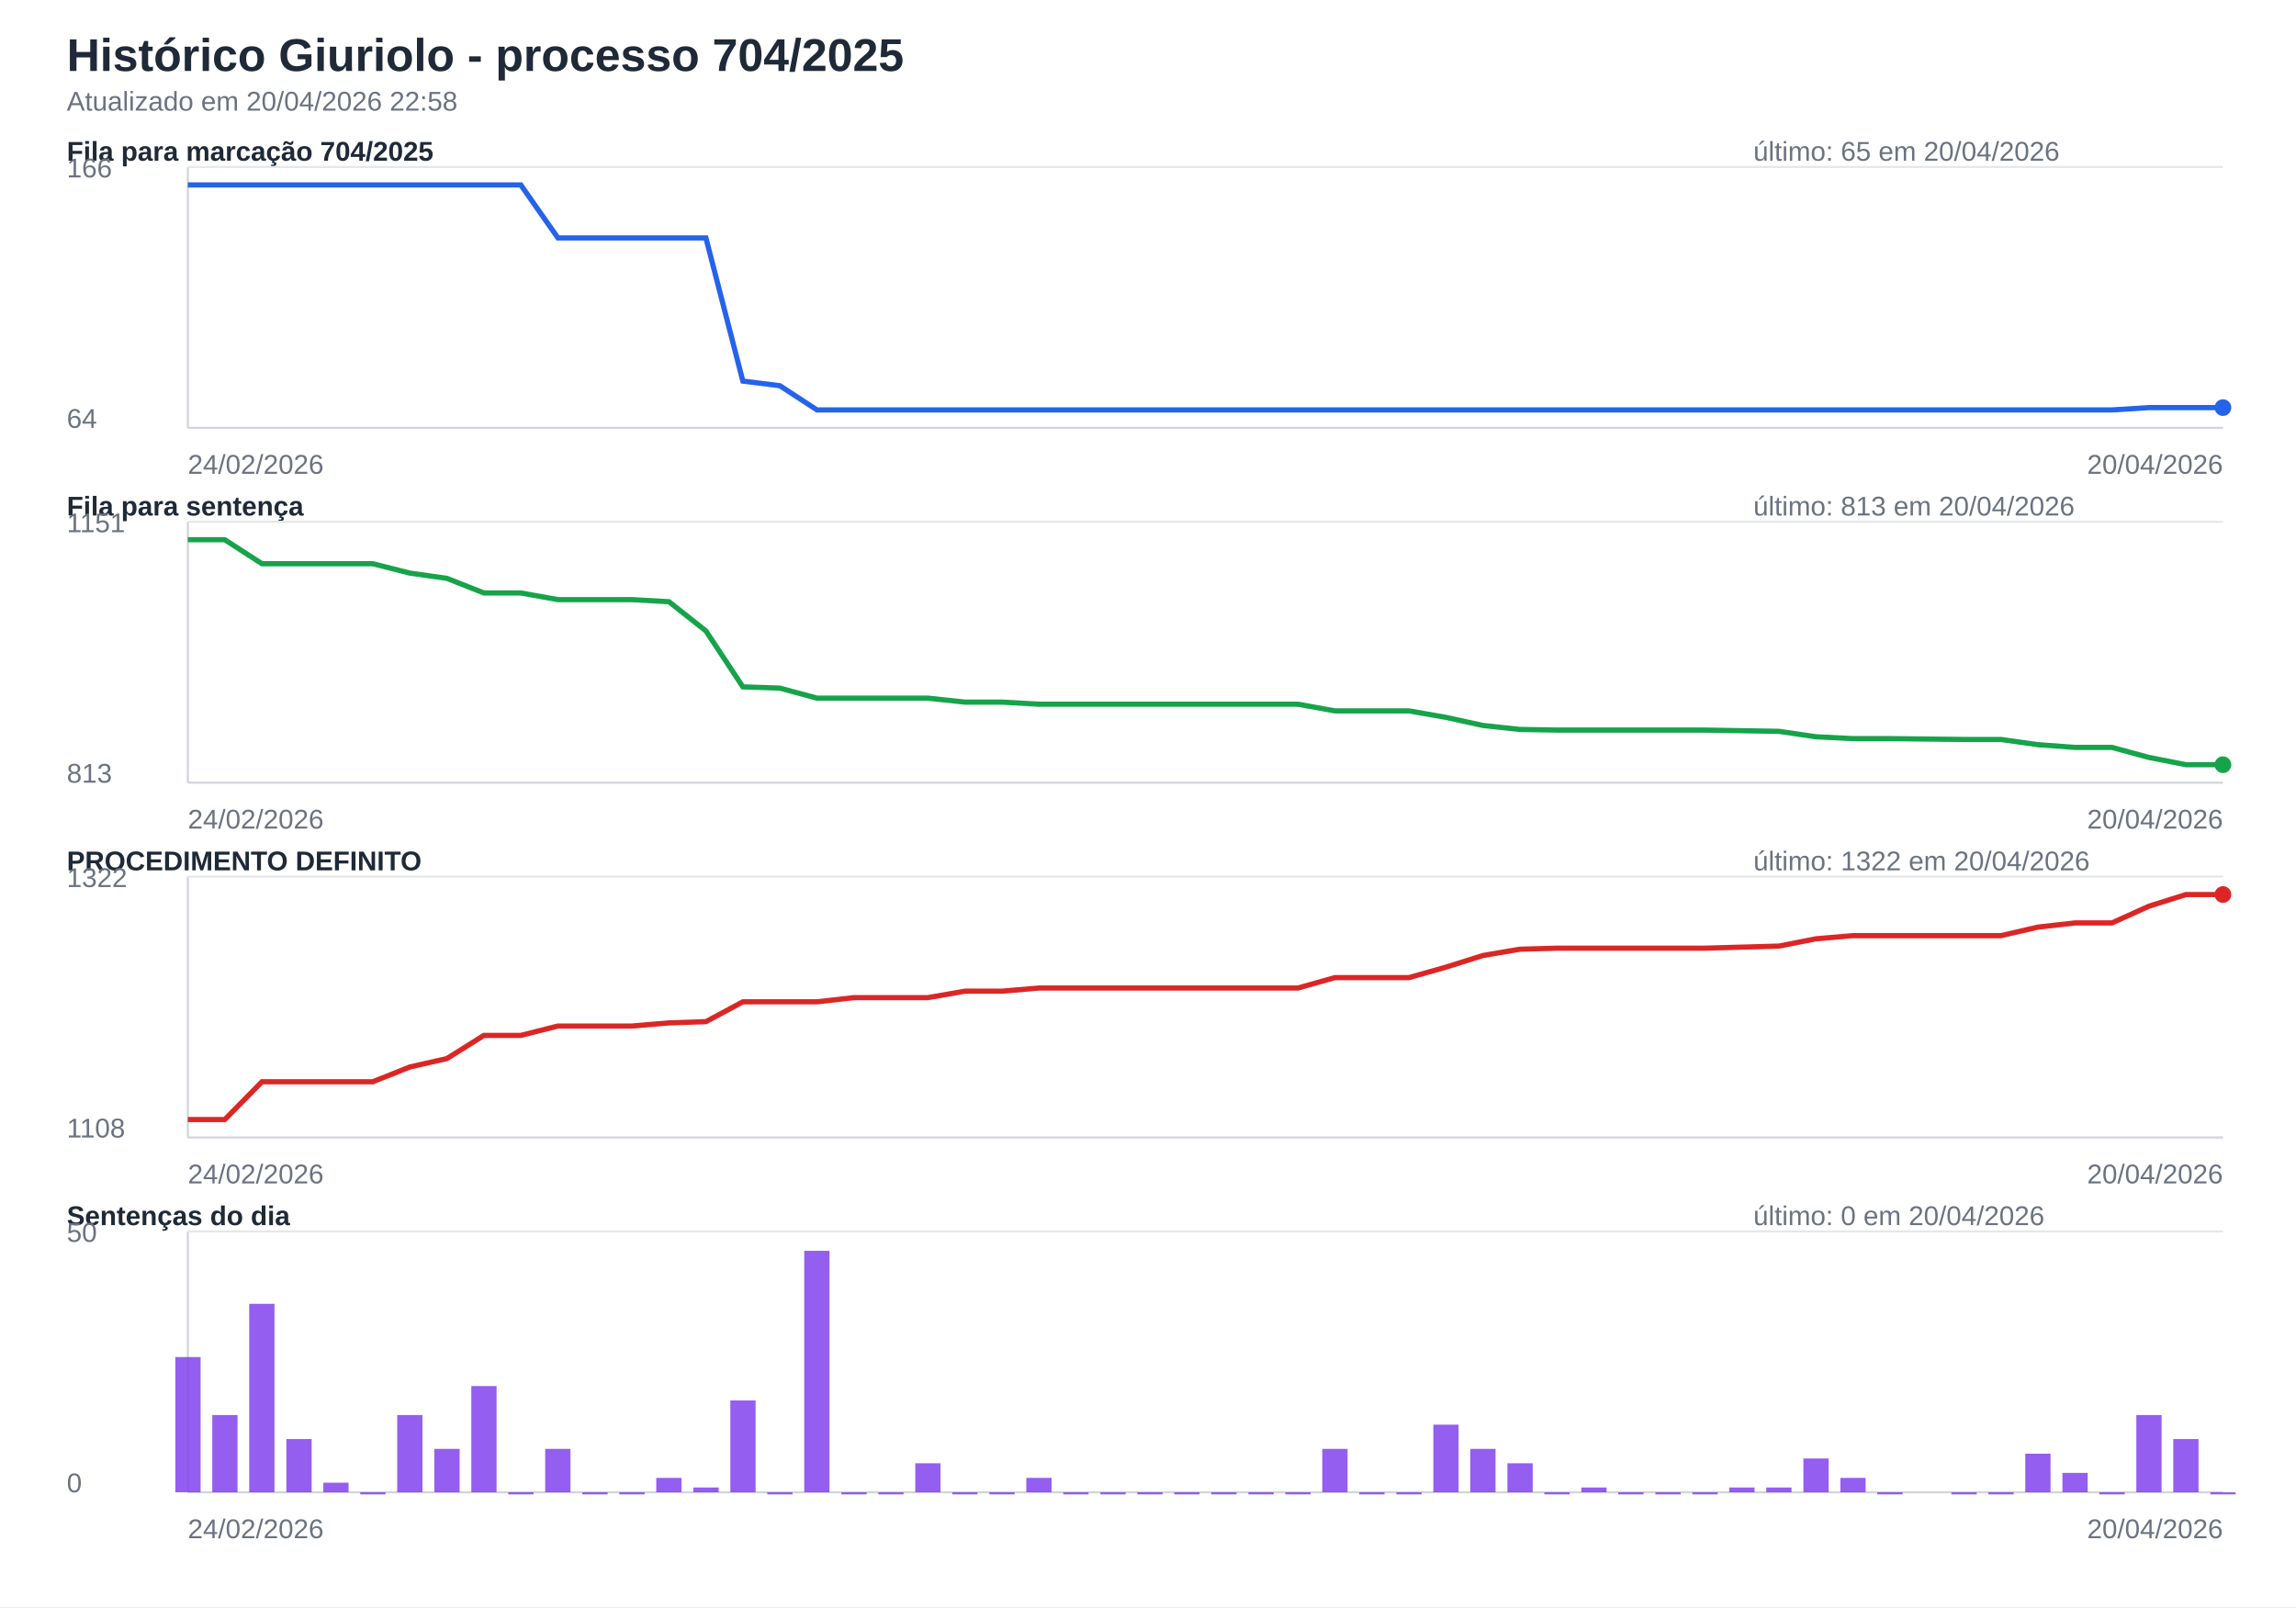
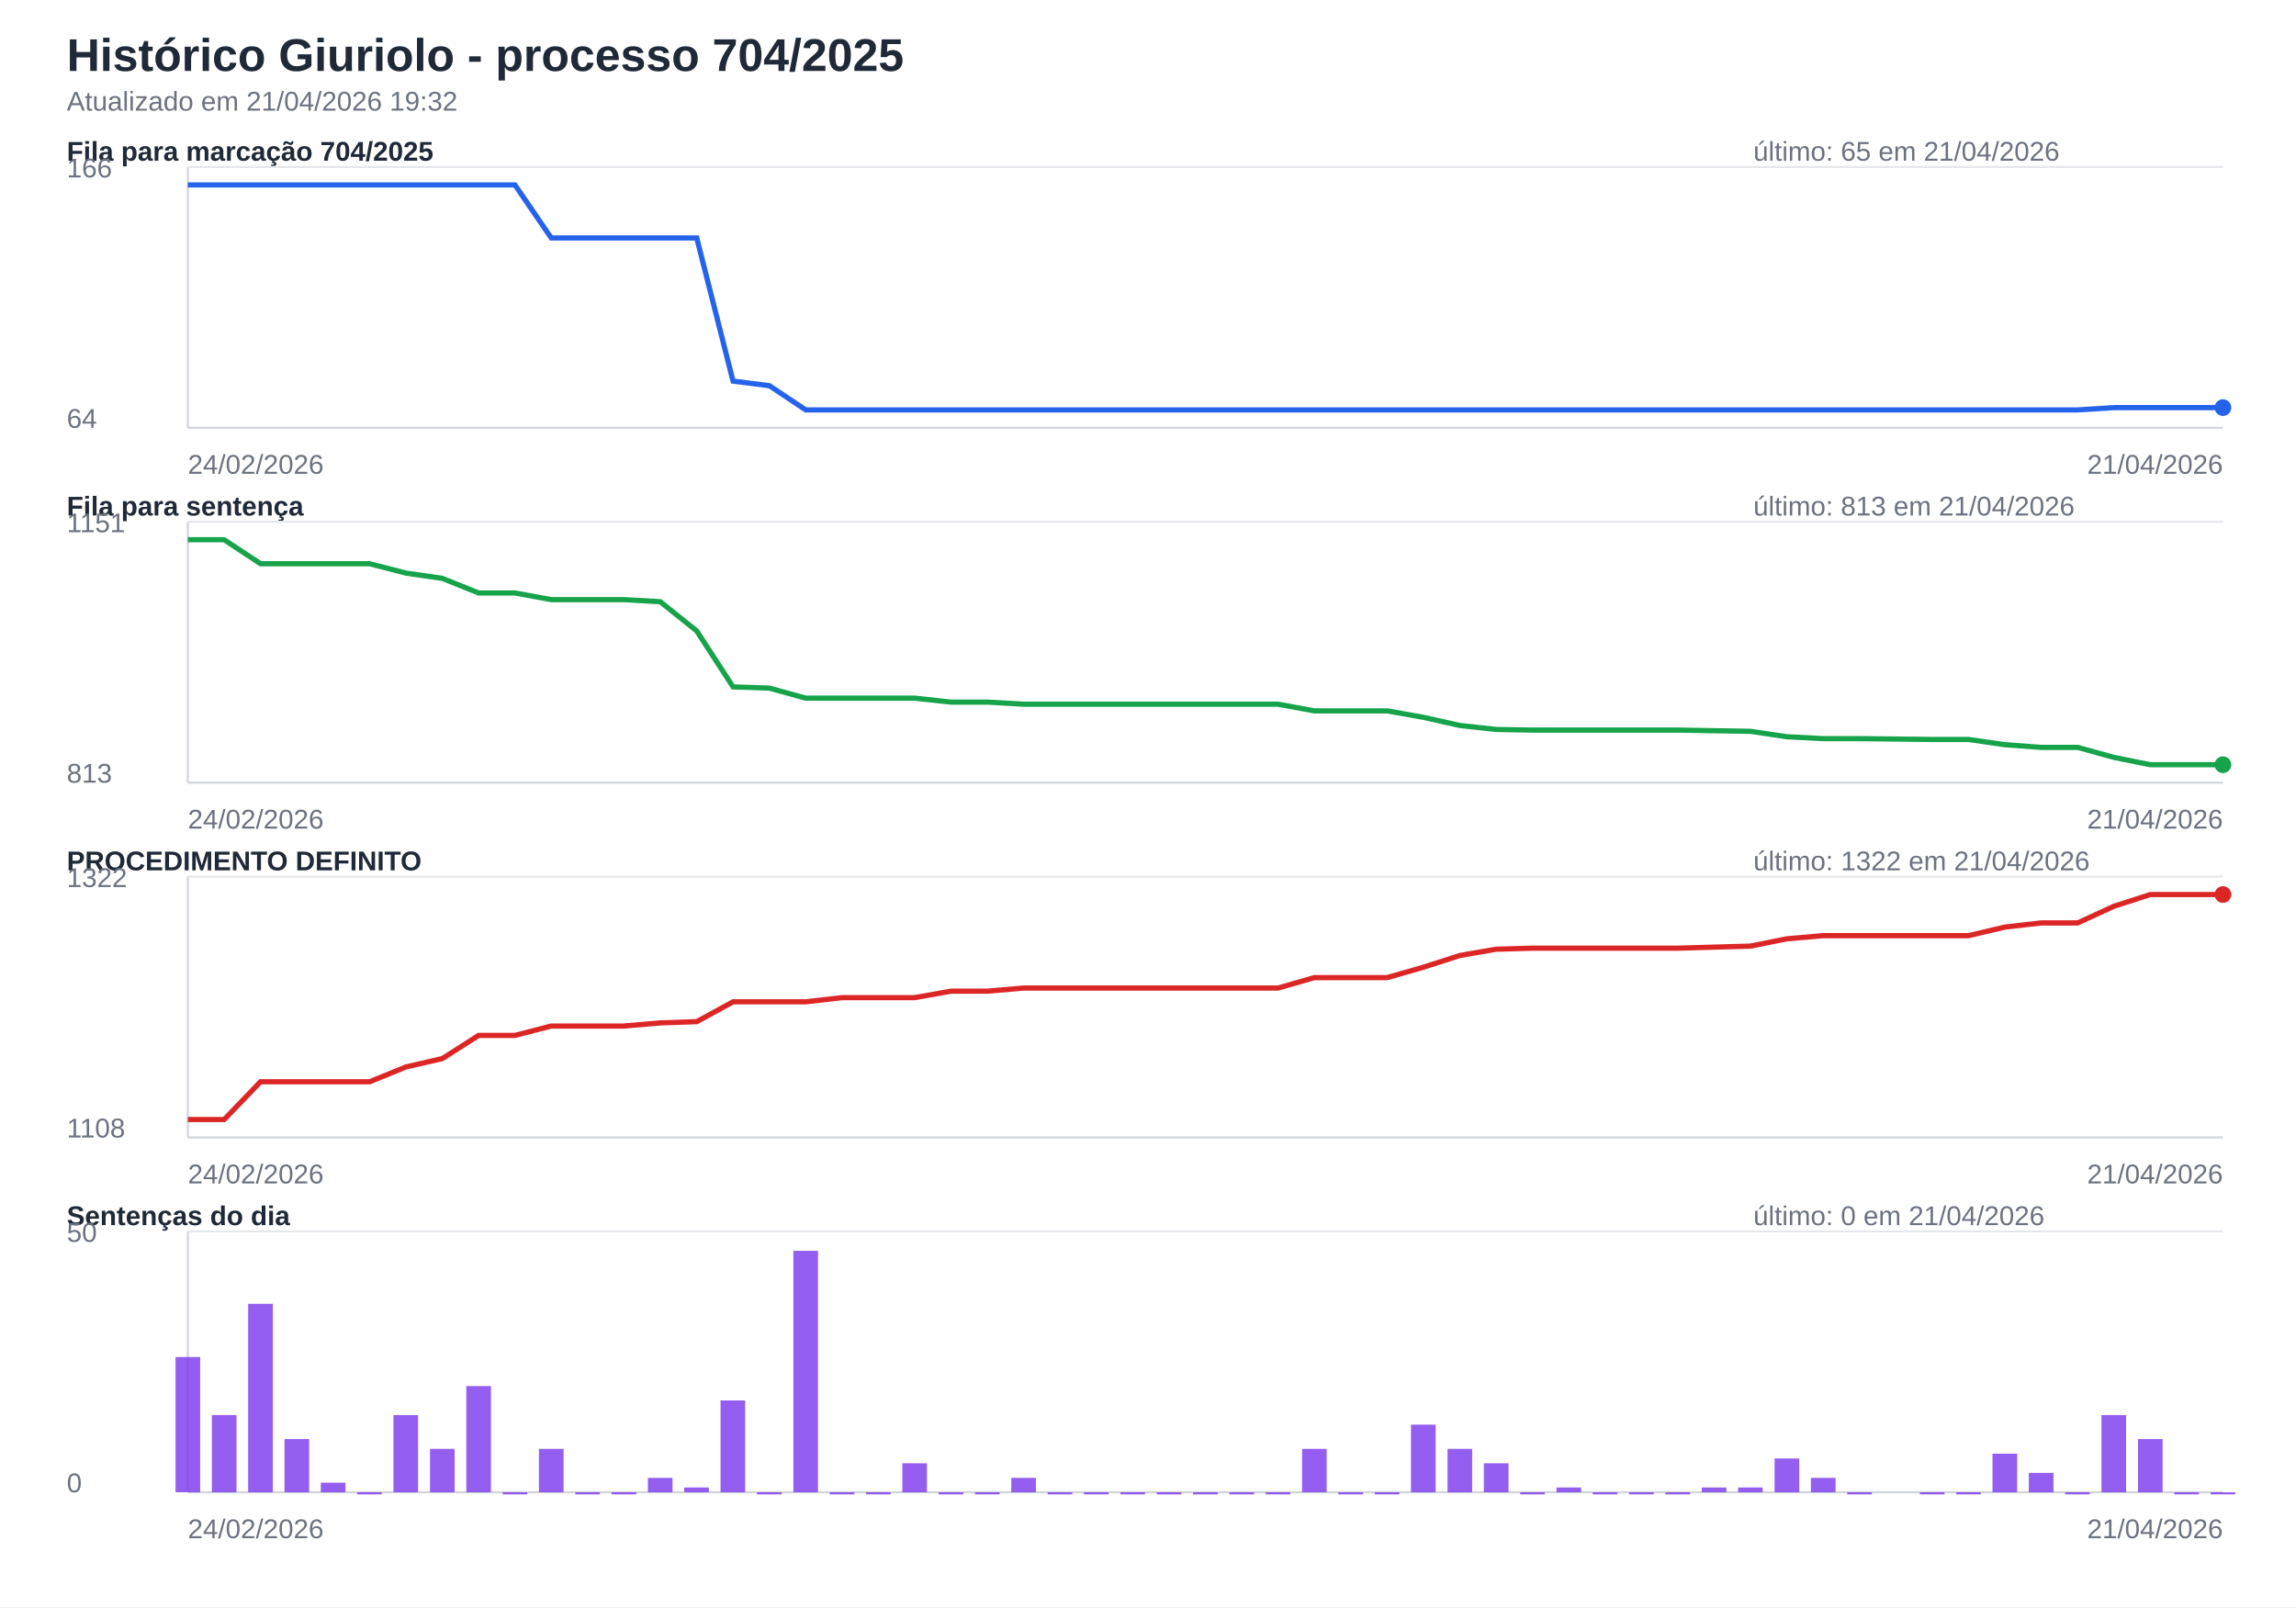
<svg xmlns="http://www.w3.org/2000/svg" width="1100" height="770" viewBox="0 0 1100 770">
  <rect width="100%" height="100%" fill="#ffffff" />
  <style>text{font-family:Segoe UI,Arial,sans-serif;font-size:13px;fill:#1f2937}.titulo{font-size:22px;font-weight:700}.sub{fill:#6b7280}.eixo{stroke:#d1d5db;stroke-width:1}.grade{stroke:#e5e7eb;stroke-width:1}.linha{fill:none;stroke-width:2.5}.barra{opacity:.82}</style>
  <text class="titulo" x="32" y="34">Histórico Giuriolo - processo 704/2025</text>
-   <text class="sub" x="32" y="53">Atualizado em 20/04/2026 22:58</text>
+   <text class="sub" x="32" y="53">Atualizado em 21/04/2026 19:32</text>
  <text x="32" y="77" font-weight="700">Fila para marcação 704/2025</text>
-   <text class="sub" x="840" y="77">último: 65 em 20/04/2026</text>
+   <text class="sub" x="840" y="77">último: 65 em 21/04/2026</text>
  <line class="eixo" x1="90" y1="205" x2="1065" y2="205" />
  <line class="eixo" x1="90" y1="80" x2="90" y2="205" />
  <line class="grade" x1="90" y1="80" x2="1065" y2="80" />
  <text class="sub" x="32" y="85">166</text>
  <text class="sub" x="32" y="205">64</text>
-   <path class="linha" stroke="#2563eb" d="M90.0,88.6 L107.7,88.6 L125.5,88.6 L143.2,88.6 L160.9,88.6 L178.6,88.6 L196.4,88.6 L214.1,88.6 L231.8,88.6 L249.5,88.6 L267.3,114.0 L285.0,114.0 L302.7,114.0 L320.5,114.0 L338.2,114.0 L355.9,182.6 L373.6,184.8 L391.4,196.4 L409.1,196.4 L426.8,196.4 L444.5,196.4 L462.3,196.4 L480.0,196.4 L497.7,196.4 L515.5,196.4 L533.2,196.4 L550.9,196.4 L568.6,196.4 L586.4,196.4 L604.1,196.4 L621.8,196.4 L639.5,196.4 L657.3,196.4 L675.0,196.4 L692.7,196.4 L710.5,196.4 L728.2,196.4 L745.9,196.4 L763.6,196.4 L781.4,196.4 L799.1,196.4 L816.8,196.4 L834.5,196.4 L852.3,196.4 L870.0,196.4 L887.7,196.4 L905.5,196.4 L940.9,196.4 L958.6,196.4 L976.4,196.4 L994.1,196.4 L1011.8,196.4 L1029.5,195.3 L1047.3,195.3 L1065.0,195.3" />
+   <path class="linha" stroke="#2563eb" d="M90.0,88.6 L107.4,88.6 L124.8,88.6 L142.2,88.6 L159.6,88.6 L177.1,88.6 L194.5,88.6 L211.9,88.6 L229.3,88.6 L246.7,88.6 L264.1,114.0 L281.5,114.0 L298.9,114.0 L316.3,114.0 L333.8,114.0 L351.2,182.6 L368.6,184.8 L386.0,196.4 L403.4,196.4 L420.8,196.4 L438.2,196.4 L455.6,196.4 L473.0,196.4 L490.4,196.4 L507.9,196.4 L525.3,196.4 L542.7,196.4 L560.1,196.4 L577.5,196.4 L594.9,196.4 L612.3,196.4 L629.7,196.4 L647.1,196.4 L664.6,196.4 L682.0,196.4 L699.4,196.4 L716.8,196.4 L734.2,196.4 L751.6,196.4 L769.0,196.4 L786.4,196.4 L803.8,196.4 L821.2,196.4 L838.7,196.4 L856.1,196.4 L873.5,196.4 L890.9,196.4 L925.7,196.4 L943.1,196.4 L960.5,196.4 L977.9,196.4 L995.4,196.4 L1012.8,195.3 L1030.2,195.3 L1047.6,195.3 L1065.0,195.3" />
  <circle cx="1065.0" cy="195.3" r="4" fill="#2563eb" />
  <text class="sub" x="90" y="227">24/02/2026</text>
-   <text class="sub" text-anchor="end" x="1065" y="227">20/04/2026</text>
+   <text class="sub" text-anchor="end" x="1065" y="227">21/04/2026</text>
  <text x="32" y="247" font-weight="700">Fila para sentença</text>
-   <text class="sub" x="840" y="247">último: 813 em 20/04/2026</text>
+   <text class="sub" x="840" y="247">último: 813 em 21/04/2026</text>
  <line class="eixo" x1="90" y1="375" x2="1065" y2="375" />
  <line class="eixo" x1="90" y1="250" x2="90" y2="375" />
  <line class="grade" x1="90" y1="250" x2="1065" y2="250" />
  <text class="sub" x="32" y="255">1151</text>
  <text class="sub" x="32" y="375">813</text>
-   <path class="linha" stroke="#16a34a" d="M90.0,258.6 L107.7,258.6 L125.5,270.1 L143.2,270.1 L160.9,270.1 L178.6,270.1 L196.4,274.6 L214.1,277.1 L231.8,284.1 L249.5,284.1 L267.3,287.3 L285.0,287.3 L302.7,287.3 L320.5,288.3 L338.2,302.3 L355.9,329.1 L373.6,329.7 L391.4,334.5 L409.1,334.5 L426.8,334.5 L444.5,334.5 L462.3,336.4 L480.0,336.4 L497.7,337.4 L515.5,337.4 L533.2,337.4 L550.9,337.4 L568.6,337.4 L586.4,337.4 L604.1,337.4 L621.8,337.4 L639.5,340.6 L657.3,340.6 L675.0,340.6 L692.7,343.7 L710.5,347.6 L728.2,349.5 L745.9,349.8 L763.6,349.8 L781.4,349.8 L799.1,349.8 L816.8,349.8 L834.5,350.1 L852.3,350.4 L870.0,353.0 L887.7,353.9 L905.5,353.9 L940.9,354.3 L958.6,354.3 L976.4,356.8 L994.1,358.1 L1011.8,358.1 L1029.5,362.9 L1047.3,366.4 L1065.0,366.4" />
+   <path class="linha" stroke="#16a34a" d="M90.0,258.6 L107.4,258.6 L124.8,270.1 L142.2,270.1 L159.6,270.1 L177.1,270.1 L194.5,274.6 L211.9,277.1 L229.3,284.1 L246.7,284.1 L264.1,287.3 L281.5,287.3 L298.9,287.3 L316.3,288.3 L333.8,302.3 L351.2,329.1 L368.6,329.7 L386.0,334.5 L403.4,334.5 L420.8,334.5 L438.2,334.5 L455.6,336.4 L473.0,336.4 L490.4,337.4 L507.9,337.4 L525.3,337.4 L542.7,337.4 L560.1,337.4 L577.5,337.4 L594.9,337.4 L612.3,337.4 L629.7,340.6 L647.1,340.6 L664.6,340.6 L682.0,343.7 L699.4,347.6 L716.8,349.5 L734.2,349.8 L751.6,349.8 L769.0,349.8 L786.4,349.8 L803.8,349.8 L821.2,350.1 L838.7,350.4 L856.1,353.0 L873.5,353.9 L890.9,353.9 L925.7,354.3 L943.1,354.3 L960.5,356.8 L977.9,358.1 L995.4,358.1 L1012.8,362.9 L1030.2,366.4 L1047.6,366.4 L1065.0,366.4" />
  <circle cx="1065.0" cy="366.4" r="4" fill="#16a34a" />
  <text class="sub" x="90" y="397">24/02/2026</text>
-   <text class="sub" text-anchor="end" x="1065" y="397">20/04/2026</text>
+   <text class="sub" text-anchor="end" x="1065" y="397">21/04/2026</text>
  <text x="32" y="417" font-weight="700">PROCEDIMENTO DEFINITO</text>
-   <text class="sub" x="840" y="417">último: 1322 em 20/04/2026</text>
+   <text class="sub" x="840" y="417">último: 1322 em 21/04/2026</text>
  <line class="eixo" x1="90" y1="545" x2="1065" y2="545" />
  <line class="eixo" x1="90" y1="420" x2="90" y2="545" />
  <line class="grade" x1="90" y1="420" x2="1065" y2="420" />
  <text class="sub" x="32" y="425">1322</text>
  <text class="sub" x="32" y="545">1108</text>
-   <path class="linha" stroke="#dc2626" d="M90.0,536.4 L107.7,536.4 L125.5,518.3 L143.2,518.3 L160.9,518.3 L178.6,518.3 L196.4,511.2 L214.1,507.2 L231.8,496.1 L249.5,496.1 L267.3,491.6 L285.0,491.6 L302.7,491.6 L320.5,490.1 L338.2,489.5 L355.9,480.0 L373.6,480.0 L391.4,480.0 L409.1,478.0 L426.8,478.0 L444.5,478.0 L462.3,474.9 L480.0,474.9 L497.7,473.4 L515.5,473.4 L533.2,473.4 L550.9,473.4 L568.6,473.4 L586.4,473.4 L604.1,473.4 L621.8,473.4 L639.5,468.4 L657.3,468.4 L675.0,468.4 L692.7,463.4 L710.5,457.8 L728.2,454.8 L745.9,454.3 L763.6,454.3 L781.4,454.3 L799.1,454.3 L816.8,454.3 L834.5,453.8 L852.3,453.3 L870.0,449.8 L887.7,448.3 L905.5,448.3 L940.9,448.3 L958.6,448.3 L976.4,444.2 L994.1,442.2 L1011.8,442.2 L1029.5,434.2 L1047.3,428.6 L1065.0,428.6" />
+   <path class="linha" stroke="#dc2626" d="M90.0,536.4 L107.4,536.4 L124.8,518.3 L142.2,518.3 L159.6,518.3 L177.1,518.3 L194.5,511.2 L211.9,507.2 L229.3,496.1 L246.7,496.1 L264.1,491.6 L281.5,491.6 L298.9,491.6 L316.3,490.1 L333.8,489.5 L351.2,480.0 L368.6,480.0 L386.0,480.0 L403.4,478.0 L420.8,478.0 L438.2,478.0 L455.6,474.9 L473.0,474.9 L490.4,473.4 L507.9,473.4 L525.3,473.4 L542.7,473.4 L560.1,473.4 L577.5,473.4 L594.9,473.4 L612.3,473.4 L629.7,468.4 L647.1,468.4 L664.6,468.4 L682.0,463.4 L699.4,457.8 L716.8,454.8 L734.2,454.3 L751.6,454.3 L769.0,454.3 L786.4,454.3 L803.8,454.3 L821.2,453.8 L838.7,453.3 L856.1,449.8 L873.5,448.3 L890.9,448.3 L925.7,448.3 L943.1,448.3 L960.5,444.2 L977.9,442.2 L995.4,442.2 L1012.8,434.2 L1030.2,428.6 L1047.6,428.6 L1065.0,428.6" />
  <circle cx="1065.0" cy="428.6" r="4" fill="#dc2626" />
  <text class="sub" x="90" y="567">24/02/2026</text>
-   <text class="sub" text-anchor="end" x="1065" y="567">20/04/2026</text>
+   <text class="sub" text-anchor="end" x="1065" y="567">21/04/2026</text>
  <text x="32" y="587" font-weight="700">Sentenças do dia</text>
-   <text class="sub" x="840" y="587">último: 0 em 20/04/2026</text>
+   <text class="sub" x="840" y="587">último: 0 em 21/04/2026</text>
  <line class="eixo" x1="90" y1="715" x2="1065" y2="715" />
  <line class="eixo" x1="90" y1="590" x2="90" y2="715" />
  <line class="grade" x1="90" y1="590" x2="1065" y2="590" />
  <text class="sub" x="32" y="595">50</text>
  <text class="sub" x="32" y="715">0</text>
-   <rect class="barra" x="84.0" y="650.2" width="12.1" height="64.8" fill="#7c3aed" />
-   <rect class="barra" x="101.7" y="678.0" width="12.1" height="37.0" fill="#7c3aed" />
-   <rect class="barra" x="119.4" y="624.7" width="12.1" height="90.3" fill="#7c3aed" />
-   <rect class="barra" x="137.2" y="689.5" width="12.1" height="25.5" fill="#7c3aed" />
-   <rect class="barra" x="154.9" y="710.4" width="12.1" height="4.6" fill="#7c3aed" />
-   <rect class="barra" x="172.6" y="715.0" width="12.1" height="1.0" fill="#7c3aed" />
-   <rect class="barra" x="190.3" y="678.0" width="12.1" height="37.0" fill="#7c3aed" />
-   <rect class="barra" x="208.1" y="694.2" width="12.1" height="20.8" fill="#7c3aed" />
-   <rect class="barra" x="225.8" y="664.1" width="12.1" height="50.9" fill="#7c3aed" />
-   <rect class="barra" x="243.5" y="715.0" width="12.1" height="1.0" fill="#7c3aed" />
-   <rect class="barra" x="261.2" y="694.2" width="12.1" height="20.8" fill="#7c3aed" />
-   <rect class="barra" x="279.0" y="715.0" width="12.1" height="1.0" fill="#7c3aed" />
-   <rect class="barra" x="296.7" y="715.0" width="12.1" height="1.0" fill="#7c3aed" />
-   <rect class="barra" x="314.4" y="708.1" width="12.1" height="6.9" fill="#7c3aed" />
-   <rect class="barra" x="332.2" y="712.7" width="12.1" height="2.3" fill="#7c3aed" />
-   <rect class="barra" x="349.9" y="671.0" width="12.1" height="44.0" fill="#7c3aed" />
-   <rect class="barra" x="367.6" y="715.0" width="12.1" height="1.0" fill="#7c3aed" />
-   <rect class="barra" x="385.3" y="599.3" width="12.1" height="115.7" fill="#7c3aed" />
-   <rect class="barra" x="403.1" y="715.0" width="12.1" height="1.0" fill="#7c3aed" />
-   <rect class="barra" x="420.8" y="715.0" width="12.1" height="1.0" fill="#7c3aed" />
-   <rect class="barra" x="438.5" y="701.1" width="12.1" height="13.9" fill="#7c3aed" />
-   <rect class="barra" x="456.2" y="715.0" width="12.1" height="1.0" fill="#7c3aed" />
-   <rect class="barra" x="474.0" y="715.0" width="12.1" height="1.0" fill="#7c3aed" />
-   <rect class="barra" x="491.7" y="708.1" width="12.1" height="6.9" fill="#7c3aed" />
-   <rect class="barra" x="509.4" y="715.0" width="12.1" height="1.0" fill="#7c3aed" />
-   <rect class="barra" x="527.2" y="715.0" width="12.1" height="1.0" fill="#7c3aed" />
-   <rect class="barra" x="544.9" y="715.0" width="12.1" height="1.0" fill="#7c3aed" />
-   <rect class="barra" x="562.6" y="715.0" width="12.1" height="1.0" fill="#7c3aed" />
-   <rect class="barra" x="580.3" y="715.0" width="12.1" height="1.0" fill="#7c3aed" />
-   <rect class="barra" x="598.1" y="715.0" width="12.1" height="1.0" fill="#7c3aed" />
-   <rect class="barra" x="615.8" y="715.0" width="12.1" height="1.0" fill="#7c3aed" />
-   <rect class="barra" x="633.5" y="694.2" width="12.1" height="20.8" fill="#7c3aed" />
-   <rect class="barra" x="651.2" y="715.0" width="12.1" height="1.0" fill="#7c3aed" />
-   <rect class="barra" x="669.0" y="715.0" width="12.1" height="1.0" fill="#7c3aed" />
-   <rect class="barra" x="686.7" y="682.6" width="12.1" height="32.4" fill="#7c3aed" />
-   <rect class="barra" x="704.4" y="694.2" width="12.1" height="20.8" fill="#7c3aed" />
-   <rect class="barra" x="722.2" y="701.1" width="12.1" height="13.9" fill="#7c3aed" />
-   <rect class="barra" x="739.9" y="715.0" width="12.1" height="1.0" fill="#7c3aed" />
-   <rect class="barra" x="757.6" y="712.7" width="12.1" height="2.3" fill="#7c3aed" />
-   <rect class="barra" x="775.3" y="715.0" width="12.1" height="1.0" fill="#7c3aed" />
-   <rect class="barra" x="793.1" y="715.0" width="12.1" height="1.0" fill="#7c3aed" />
-   <rect class="barra" x="810.8" y="715.0" width="12.1" height="1.0" fill="#7c3aed" />
-   <rect class="barra" x="828.5" y="712.7" width="12.1" height="2.3" fill="#7c3aed" />
-   <rect class="barra" x="846.2" y="712.7" width="12.1" height="2.3" fill="#7c3aed" />
-   <rect class="barra" x="864.0" y="698.8" width="12.1" height="16.2" fill="#7c3aed" />
-   <rect class="barra" x="881.7" y="708.1" width="12.1" height="6.9" fill="#7c3aed" />
-   <rect class="barra" x="899.4" y="715.0" width="12.1" height="1.0" fill="#7c3aed" />
-   <rect class="barra" x="934.9" y="715.0" width="12.1" height="1.0" fill="#7c3aed" />
-   <rect class="barra" x="952.6" y="715.0" width="12.1" height="1.0" fill="#7c3aed" />
-   <rect class="barra" x="970.3" y="696.5" width="12.1" height="18.5" fill="#7c3aed" />
-   <rect class="barra" x="988.1" y="705.7" width="12.1" height="9.3" fill="#7c3aed" />
-   <rect class="barra" x="1005.8" y="715.0" width="12.1" height="1.0" fill="#7c3aed" />
-   <rect class="barra" x="1023.5" y="678.0" width="12.1" height="37.0" fill="#7c3aed" />
-   <rect class="barra" x="1041.2" y="689.5" width="12.1" height="25.5" fill="#7c3aed" />
-   <rect class="barra" x="1059.0" y="715.0" width="12.1" height="1.0" fill="#7c3aed" />
+   <rect class="barra" x="84.1" y="650.2" width="11.8" height="64.8" fill="#7c3aed" />
+   <rect class="barra" x="101.5" y="678.0" width="11.8" height="37.0" fill="#7c3aed" />
+   <rect class="barra" x="118.9" y="624.7" width="11.8" height="90.3" fill="#7c3aed" />
+   <rect class="barra" x="136.3" y="689.5" width="11.8" height="25.5" fill="#7c3aed" />
+   <rect class="barra" x="153.7" y="710.4" width="11.8" height="4.6" fill="#7c3aed" />
+   <rect class="barra" x="171.1" y="715.0" width="11.8" height="1.0" fill="#7c3aed" />
+   <rect class="barra" x="188.5" y="678.0" width="11.8" height="37.0" fill="#7c3aed" />
+   <rect class="barra" x="206.0" y="694.2" width="11.8" height="20.8" fill="#7c3aed" />
+   <rect class="barra" x="223.4" y="664.1" width="11.8" height="50.9" fill="#7c3aed" />
+   <rect class="barra" x="240.8" y="715.0" width="11.8" height="1.0" fill="#7c3aed" />
+   <rect class="barra" x="258.2" y="694.2" width="11.8" height="20.8" fill="#7c3aed" />
+   <rect class="barra" x="275.6" y="715.0" width="11.8" height="1.0" fill="#7c3aed" />
+   <rect class="barra" x="293.0" y="715.0" width="11.8" height="1.0" fill="#7c3aed" />
+   <rect class="barra" x="310.4" y="708.1" width="11.8" height="6.9" fill="#7c3aed" />
+   <rect class="barra" x="327.8" y="712.7" width="11.8" height="2.3" fill="#7c3aed" />
+   <rect class="barra" x="345.2" y="671.0" width="11.8" height="44.0" fill="#7c3aed" />
+   <rect class="barra" x="362.7" y="715.0" width="11.8" height="1.0" fill="#7c3aed" />
+   <rect class="barra" x="380.1" y="599.3" width="11.8" height="115.7" fill="#7c3aed" />
+   <rect class="barra" x="397.5" y="715.0" width="11.8" height="1.0" fill="#7c3aed" />
+   <rect class="barra" x="414.9" y="715.0" width="11.8" height="1.0" fill="#7c3aed" />
+   <rect class="barra" x="432.3" y="701.1" width="11.8" height="13.9" fill="#7c3aed" />
+   <rect class="barra" x="449.7" y="715.0" width="11.8" height="1.0" fill="#7c3aed" />
+   <rect class="barra" x="467.1" y="715.0" width="11.8" height="1.0" fill="#7c3aed" />
+   <rect class="barra" x="484.5" y="708.1" width="11.8" height="6.9" fill="#7c3aed" />
+   <rect class="barra" x="501.9" y="715.0" width="11.8" height="1.0" fill="#7c3aed" />
+   <rect class="barra" x="519.3" y="715.0" width="11.8" height="1.0" fill="#7c3aed" />
+   <rect class="barra" x="536.8" y="715.0" width="11.8" height="1.0" fill="#7c3aed" />
+   <rect class="barra" x="554.2" y="715.0" width="11.8" height="1.0" fill="#7c3aed" />
+   <rect class="barra" x="571.6" y="715.0" width="11.8" height="1.0" fill="#7c3aed" />
+   <rect class="barra" x="589.0" y="715.0" width="11.8" height="1.0" fill="#7c3aed" />
+   <rect class="barra" x="606.4" y="715.0" width="11.8" height="1.0" fill="#7c3aed" />
+   <rect class="barra" x="623.8" y="694.2" width="11.8" height="20.8" fill="#7c3aed" />
+   <rect class="barra" x="641.2" y="715.0" width="11.8" height="1.0" fill="#7c3aed" />
+   <rect class="barra" x="658.6" y="715.0" width="11.8" height="1.0" fill="#7c3aed" />
+   <rect class="barra" x="676.0" y="682.6" width="11.8" height="32.4" fill="#7c3aed" />
+   <rect class="barra" x="693.5" y="694.2" width="11.8" height="20.8" fill="#7c3aed" />
+   <rect class="barra" x="710.9" y="701.1" width="11.8" height="13.9" fill="#7c3aed" />
+   <rect class="barra" x="728.3" y="715.0" width="11.8" height="1.0" fill="#7c3aed" />
+   <rect class="barra" x="745.7" y="712.7" width="11.8" height="2.3" fill="#7c3aed" />
+   <rect class="barra" x="763.1" y="715.0" width="11.8" height="1.0" fill="#7c3aed" />
+   <rect class="barra" x="780.5" y="715.0" width="11.8" height="1.0" fill="#7c3aed" />
+   <rect class="barra" x="797.9" y="715.0" width="11.8" height="1.0" fill="#7c3aed" />
+   <rect class="barra" x="815.3" y="712.7" width="11.8" height="2.3" fill="#7c3aed" />
+   <rect class="barra" x="832.7" y="712.7" width="11.8" height="2.3" fill="#7c3aed" />
+   <rect class="barra" x="850.2" y="698.8" width="11.8" height="16.2" fill="#7c3aed" />
+   <rect class="barra" x="867.6" y="708.1" width="11.8" height="6.9" fill="#7c3aed" />
+   <rect class="barra" x="885.0" y="715.0" width="11.8" height="1.0" fill="#7c3aed" />
+   <rect class="barra" x="919.8" y="715.0" width="11.8" height="1.0" fill="#7c3aed" />
+   <rect class="barra" x="937.2" y="715.0" width="11.8" height="1.0" fill="#7c3aed" />
+   <rect class="barra" x="954.6" y="696.5" width="11.8" height="18.5" fill="#7c3aed" />
+   <rect class="barra" x="972.0" y="705.7" width="11.8" height="9.3" fill="#7c3aed" />
+   <rect class="barra" x="989.4" y="715.0" width="11.8" height="1.0" fill="#7c3aed" />
+   <rect class="barra" x="1006.8" y="678.0" width="11.8" height="37.0" fill="#7c3aed" />
+   <rect class="barra" x="1024.3" y="689.5" width="11.8" height="25.5" fill="#7c3aed" />
+   <rect class="barra" x="1041.7" y="715.0" width="11.8" height="1.0" fill="#7c3aed" />
+   <rect class="barra" x="1059.1" y="715.0" width="11.8" height="1.0" fill="#7c3aed" />
  <text class="sub" x="90" y="737">24/02/2026</text>
-   <text class="sub" text-anchor="end" x="1065" y="737">20/04/2026</text>
+   <text class="sub" text-anchor="end" x="1065" y="737">21/04/2026</text>
</svg>
